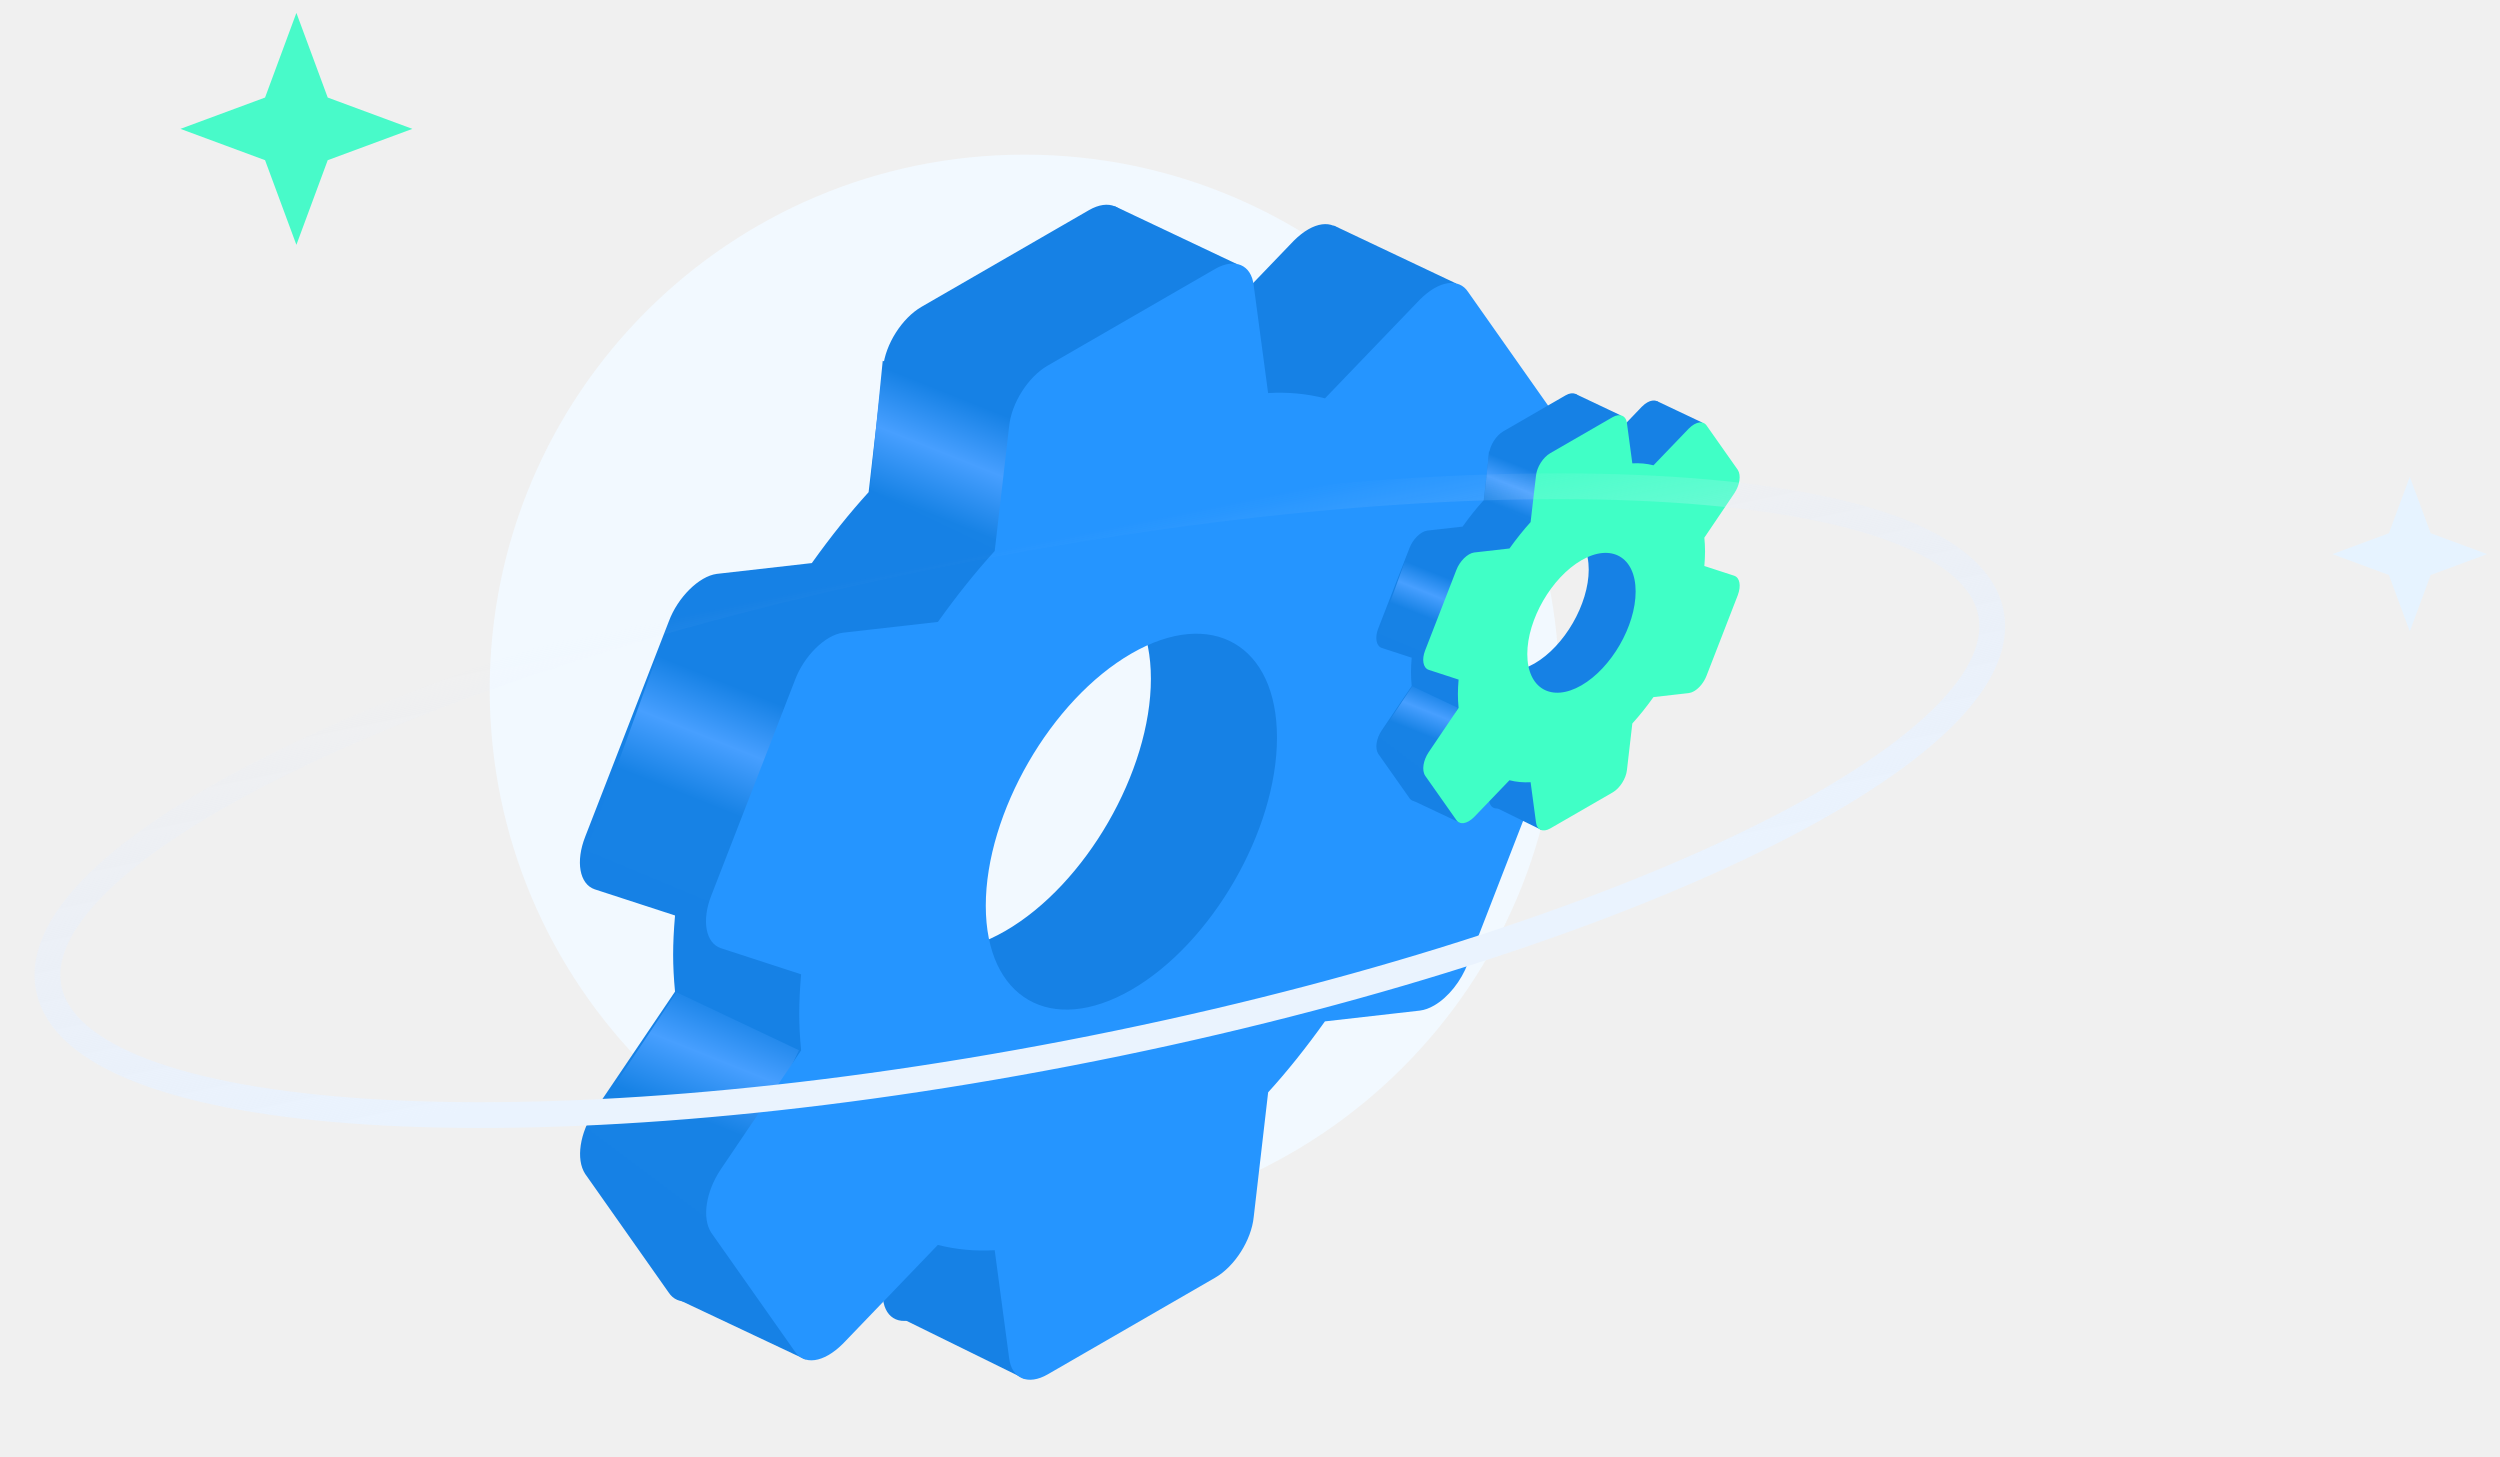
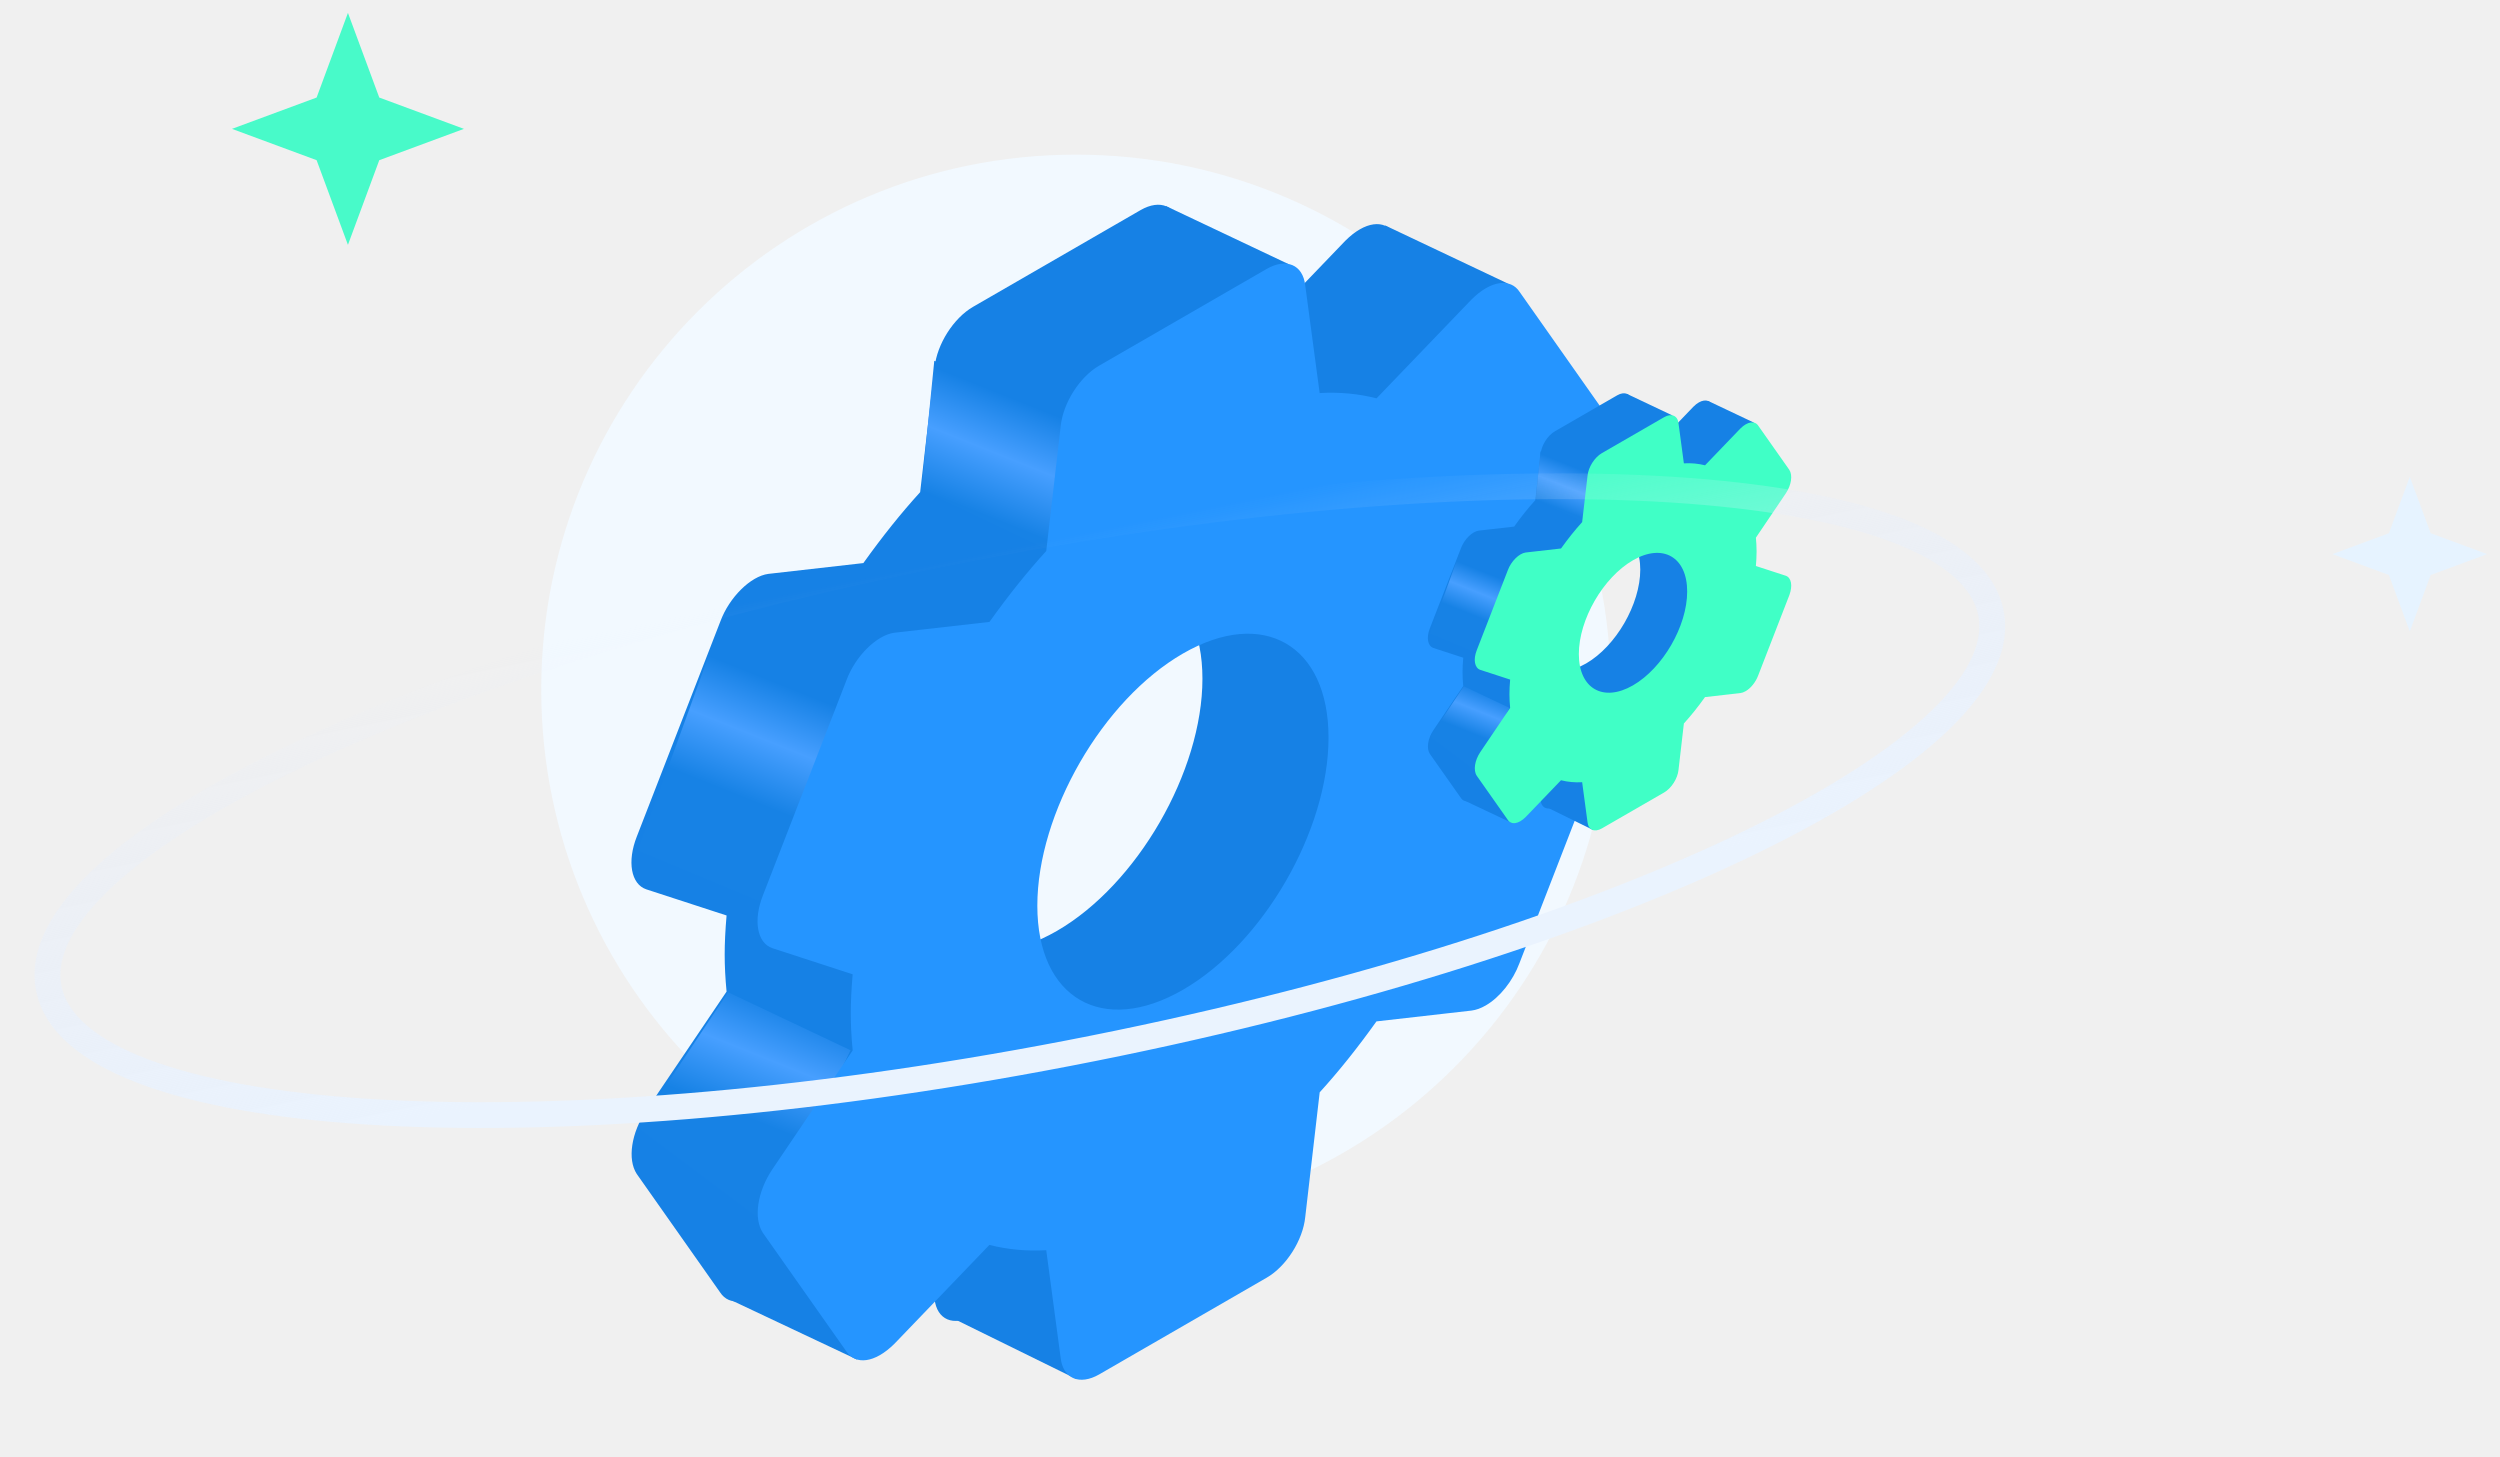
<svg xmlns="http://www.w3.org/2000/svg" width="194" height="113" viewBox="0 0 194 113" fill="none">
-   <g clip-path="url(#clip0_580_9819)">
-     <circle cx="79.5" cy="53.5" r="41.5" fill="#F2F9FF" />
-     <path d="M109.873 49.378L103.642 47.349C103.721 46.436 103.788 45.383 103.788 44.31C103.788 43.236 103.723 42.26 103.642 41.439L109.879 32.209C111.037 30.483 111.353 28.425 110.616 27.289L104.136 18.084C103.444 17.023 101.927 17.148 100.388 18.692L93.035 26.346C91.625 25.985 90.148 25.847 88.62 25.936L87.501 17.577C87.318 15.974 86.03 15.426 84.507 16.305L71.514 23.807C69.991 24.686 68.706 26.719 68.525 28.507L67.404 38.192C65.924 39.817 64.469 41.635 62.997 43.695L55.625 44.533C54.243 44.714 52.591 46.359 51.904 48.211L45.416 64.918C44.651 66.854 44.967 68.612 46.151 69.012L52.382 71.041C52.283 72.197 52.235 73.18 52.235 74.077C52.235 74.974 52.283 75.902 52.382 76.948L46.145 86.178C44.987 87.907 44.673 89.963 45.411 91.097L51.89 100.301C52.583 101.359 54.085 101.249 55.639 99.693L62.992 92.039C64.398 92.398 65.876 92.537 67.404 92.45L68.522 100.807C68.706 102.416 69.991 102.966 71.516 102.085L84.51 94.583C86.032 93.704 87.321 91.669 87.501 89.882L88.623 80.199C90.103 78.572 91.555 76.758 93.029 74.694L100.402 73.855C100.758 73.81 101.128 73.678 101.509 73.457C102.605 72.825 103.613 71.551 104.122 70.181L110.63 53.41C111.353 51.466 111.037 49.773 109.873 49.378ZM78.01 72.243C71.779 75.84 66.712 72.914 66.712 65.719C66.712 58.524 71.779 49.747 78.01 46.149C84.242 42.552 89.309 45.477 89.309 52.672C89.309 59.868 84.242 68.645 78.01 72.243Z" fill="#1681E5" />
-     <path d="M103.5 17.5L113 22L110.5 27L105 35L96 32.5L97 24L103.5 17.5Z" fill="#1681E5" />
-     <path d="M86.5 16L96 20.5L93.5 25.5L88 33.5L79 31L80 22.5L86.5 16Z" fill="#1681E5" />
-     <path d="M62.5 105.5L52.89 100.965L53.875 94.445L56.39 88.465L63.096 90.965L67.692 93.849L62.5 105.5Z" fill="#1681E5" />
-     <path d="M79.5 107L69.876 102.267L69.876 95.445L72.39 89.465L79.096 91.965L83.692 94.849L79.5 107Z" fill="#1681E5" />
-     <path d="M67.5 38L68.5 28L78.5 32L78 43L67.5 38Z" fill="url(#paint0_linear_580_9819)" />
-     <path d="M45.5 66L51.5 49.5L61 54L57.5 71L45.5 66Z" fill="url(#paint1_linear_580_9819)" />
-     <path d="M45.5 87.5L52.5 77L62 81.5L55.5 95L45.5 87.5Z" fill="url(#paint2_linear_580_9819)" />
-     <path d="M119.658 53.944L113.427 51.915C113.506 51.002 113.574 49.949 113.574 48.876C113.574 47.802 113.509 46.826 113.427 46.005L119.664 36.775C120.822 35.049 121.138 32.991 120.401 31.855L113.921 22.65C113.229 21.588 111.712 21.714 110.173 23.258L102.82 30.912C101.411 30.551 99.933 30.413 98.405 30.502L97.287 22.143C97.103 20.54 95.815 19.992 94.292 20.871L81.299 28.372C79.776 29.252 78.491 31.285 78.31 33.073L77.189 42.758C75.709 44.383 74.254 46.201 72.782 48.261L65.41 49.099C64.028 49.28 62.376 50.925 61.69 52.776L55.201 69.484C54.436 71.42 54.752 73.178 55.936 73.578L62.167 75.607C62.068 76.763 62.02 77.746 62.02 78.643C62.02 79.54 62.068 80.468 62.167 81.513L55.93 90.744C54.772 92.473 54.459 94.529 55.196 95.663L61.676 104.867C62.368 105.925 63.87 105.814 65.424 104.259L72.777 96.605C74.183 96.964 75.661 97.103 77.189 97.016L78.307 105.373C78.491 106.982 79.776 107.532 81.302 106.651L94.295 99.149C95.818 98.27 97.106 96.235 97.287 94.448L98.408 84.765C99.888 83.138 101.34 81.324 102.814 79.26L110.187 78.421C110.543 78.376 110.913 78.244 111.294 78.023C112.39 77.391 113.398 76.117 113.907 74.747L120.415 57.975C121.138 56.032 120.822 54.339 119.658 53.944ZM87.796 76.808C81.564 80.406 76.497 77.48 76.497 70.285C76.497 63.09 81.564 54.313 87.796 50.715C94.027 47.117 99.094 50.043 99.094 57.238C99.094 64.434 94.027 73.211 87.796 76.808Z" fill="#2595FF" />
-     <path d="M130.935 42.978L128.617 42.223C128.646 41.883 128.672 41.492 128.672 41.092C128.672 40.693 128.647 40.33 128.617 40.025L130.937 36.591C131.368 35.949 131.486 35.183 131.212 34.76L128.801 31.336C128.543 30.941 127.979 30.988 127.406 31.562L124.671 34.41C124.147 34.276 123.597 34.224 123.029 34.257L122.613 31.147C122.544 30.551 122.065 30.347 121.499 30.674L116.665 33.465C116.098 33.792 115.62 34.548 115.553 35.214L115.136 38.817C114.585 39.421 114.044 40.097 113.497 40.864L110.754 41.175C110.24 41.243 109.625 41.855 109.37 42.544L106.956 48.759C106.671 49.479 106.789 50.133 107.229 50.282L109.547 51.037C109.511 51.467 109.493 51.833 109.493 52.166C109.493 52.5 109.511 52.845 109.547 53.234L107.227 56.668C106.796 57.311 106.68 58.076 106.954 58.498L109.365 61.922C109.622 62.316 110.181 62.275 110.759 61.696L113.494 58.849C114.018 58.982 114.567 59.034 115.136 59.002L115.552 62.11C115.62 62.709 116.098 62.914 116.666 62.586L121.5 59.795C122.066 59.468 122.545 58.711 122.613 58.046L123.03 54.444C123.58 53.839 124.12 53.164 124.669 52.396L127.412 52.084C127.544 52.067 127.682 52.018 127.824 51.936C128.231 51.701 128.606 51.227 128.796 50.717L131.217 44.478C131.486 43.755 131.368 43.125 130.935 42.978ZM119.082 51.484C116.764 52.822 114.878 51.734 114.878 49.057C114.878 46.38 116.764 43.115 119.082 41.777C121.4 40.438 123.285 41.527 123.285 44.204C123.285 46.88 121.4 50.146 119.082 51.484Z" fill="#1681E5" />
-     <path d="M128.564 31.119L132.098 32.793L131.168 34.653L129.122 37.629L125.774 36.699L126.146 33.537L128.564 31.119Z" fill="#1681E5" />
-     <path d="M122.24 30.561L125.774 32.235L124.844 34.095L122.798 37.071L119.449 36.141L119.821 32.979L122.24 30.561Z" fill="#1681E5" />
-     <path d="M113.311 63.856L109.736 62.169L110.103 59.744L111.038 57.519L113.533 58.449L115.243 59.522L113.311 63.856Z" fill="#1681E5" />
-     <path d="M119.636 64.414L116.056 62.654L116.056 60.116L116.991 57.891L119.486 58.821L121.196 59.894L119.636 64.414Z" fill="#1681E5" />
-     <path d="M115.171 38.745L115.543 35.025L119.264 36.513L119.078 40.605L115.171 38.745Z" fill="url(#paint3_linear_580_9819)" />
-     <path d="M106.987 49.162L109.219 43.023L112.753 44.697L111.451 51.022L106.987 49.162Z" fill="url(#paint4_linear_580_9819)" />
-     <path d="M106.987 57.16L109.591 53.254L113.125 54.928L110.707 59.95L106.987 57.16Z" fill="url(#paint5_linear_580_9819)" />
-     <path d="M134.575 44.677L132.257 43.922C132.286 43.582 132.311 43.19 132.311 42.791C132.311 42.392 132.287 42.029 132.257 41.723L134.577 38.289C135.008 37.648 135.125 36.882 134.851 36.459L132.441 33.035C132.183 32.64 131.619 32.687 131.046 33.261L128.311 36.108C127.786 35.974 127.237 35.923 126.668 35.956L126.252 32.846C126.184 32.25 125.705 32.046 125.138 32.373L120.304 35.164C119.738 35.491 119.26 36.247 119.193 36.912L118.775 40.515C118.225 41.12 117.684 41.796 117.136 42.562L114.394 42.874C113.88 42.942 113.265 43.554 113.01 44.242L110.596 50.458C110.311 51.178 110.429 51.832 110.869 51.981L113.187 52.736C113.15 53.166 113.133 53.532 113.133 53.865C113.133 54.199 113.15 54.544 113.187 54.933L110.867 58.367C110.436 59.01 110.319 59.775 110.594 60.197L113.004 63.621C113.262 64.015 113.821 63.974 114.399 63.395L117.134 60.547C117.657 60.681 118.207 60.733 118.775 60.7L119.192 63.809C119.26 64.408 119.738 64.612 120.305 64.285L125.139 61.494C125.706 61.167 126.185 60.41 126.252 59.745L126.669 56.143C127.22 55.537 127.76 54.863 128.309 54.095L131.051 53.783C131.184 53.766 131.321 53.717 131.463 53.635C131.871 53.399 132.246 52.925 132.435 52.416L134.856 46.176C135.125 45.453 135.008 44.824 134.575 44.677ZM122.721 53.183C120.403 54.521 118.518 53.433 118.518 50.756C118.518 48.079 120.403 44.814 122.721 43.475C125.039 42.137 126.925 43.226 126.925 45.902C126.925 48.579 125.039 51.844 122.721 53.183Z" fill="#40FFC6" />
-     <path d="M23 1L25.431 7.569L32 10L25.431 12.431L23 19L20.569 12.431L14 10L20.569 7.569L23 1Z" fill="#48FAC9" />
+   <g clip-path="url(#clip0_601_12959)">
+     <path d="M125 53.5C125 76.42 106.42 95 83.5 95C60.58 95 42 76.42 42 53.5C42 30.58 60.58 12 83.5 12C106.42 12 125 30.58 125 53.5Z" fill="#F2F9FF" />
+     <path d="M113.873 49.378L107.642 47.349C107.721 46.436 107.788 45.383 107.788 44.31C107.788 43.236 107.723 42.26 107.642 41.439L113.879 32.209C115.037 30.483 115.353 28.425 114.616 27.289L108.136 18.084C107.444 17.023 105.927 17.148 104.388 18.692L97.035 26.346C95.625 25.985 94.148 25.847 92.62 25.936L91.501 17.577C91.318 15.974 90.03 15.426 88.507 16.305L75.514 23.807C73.991 24.686 72.706 26.719 72.525 28.507L71.404 38.192C69.924 39.817 68.469 41.635 66.997 43.695L59.625 44.533C58.243 44.714 56.591 46.359 55.904 48.211L49.416 64.918C48.651 66.854 48.967 68.612 50.151 69.012L56.382 71.041C56.283 72.197 56.235 73.18 56.235 74.077C56.235 74.974 56.283 75.902 56.382 76.948L50.145 86.178C48.987 87.907 48.673 89.963 49.411 91.097L55.89 100.301C56.583 101.359 58.085 101.249 59.639 99.693L66.992 92.039C68.398 92.398 69.876 92.537 71.404 92.45L72.522 100.807C72.706 102.416 73.991 102.966 75.516 102.085L88.51 94.583C90.032 93.704 91.321 91.669 91.501 89.882L92.623 80.199C94.103 78.572 95.555 76.758 97.029 74.694L104.402 73.855C104.758 73.81 105.128 73.678 105.509 73.457C106.605 72.825 107.613 71.551 108.122 70.181L114.63 53.41C115.353 51.466 115.037 49.773 113.873 49.378ZM82.01 72.243C75.779 75.84 70.712 72.914 70.712 65.719C70.712 58.524 75.779 49.747 82.01 46.149C88.242 42.552 93.309 45.477 93.309 52.672C93.309 59.868 88.242 68.645 82.01 72.243Z" fill="#1681E5" />
+     <path d="M107.5 17.5L117 22L114.5 27L109 35L100 32.5L101 24L107.5 17.5Z" fill="#1681E5" />
+     <path d="M90.5 16L100 20.5L97.5 25.5L92 33.5L83 31L84 22.5L90.5 16Z" fill="#1681E5" />
+     <path d="M66.5 105.5L56.89 100.965L57.875 94.445L60.39 88.465L67.096 90.965L71.692 93.849L66.5 105.5Z" fill="#1681E5" />
+     <path d="M83.5 107L73.876 102.267L73.876 95.445L76.39 89.465L83.096 91.965L87.692 94.849L83.5 107Z" fill="#1681E5" />
+     <path d="M71.5 38L72.5 28L82.5 32L82 43L71.5 38Z" fill="url(#paint0_linear_601_12959)" />
+     <path d="M49.5 66L55.5 49.5L65 54L61.5 71L49.5 66Z" fill="url(#paint1_linear_601_12959)" />
+     <path d="M49.5 87.5L56.5 77L66 81.5L59.5 95L49.5 87.5Z" fill="url(#paint2_linear_601_12959)" />
+     <path d="M123.658 53.944L117.427 51.915C117.506 51.002 117.574 49.949 117.574 48.876C117.574 47.802 117.509 46.826 117.427 46.005L123.664 36.775C124.822 35.049 125.138 32.991 124.401 31.855L117.921 22.65C117.229 21.588 115.712 21.714 114.173 23.258L106.82 30.912C105.411 30.551 103.933 30.413 102.405 30.502L101.286 22.143C101.103 20.54 99.815 19.992 98.292 20.871L85.299 28.372C83.776 29.252 82.491 31.285 82.31 33.073L81.189 42.758C79.709 44.383 78.254 46.201 76.782 48.261L69.41 49.099C68.028 49.28 66.376 50.925 65.69 52.776L59.201 69.484C58.436 71.42 58.752 73.178 59.936 73.578L66.167 75.607C66.068 76.763 66.02 77.746 66.02 78.643C66.02 79.54 66.068 80.468 66.167 81.513L59.93 90.744C58.772 92.473 58.459 94.529 59.196 95.663L65.676 104.867C66.368 105.925 67.87 105.814 69.424 104.259L76.777 96.605C78.183 96.964 79.661 97.103 81.189 97.016L82.307 105.373C82.491 106.982 83.776 107.532 85.302 106.651L98.295 99.149C99.818 98.27 101.106 96.235 101.286 94.448L102.408 84.765C103.888 83.138 105.34 81.324 106.814 79.26L114.187 78.421C114.543 78.376 114.913 78.244 115.294 78.023C116.39 77.391 117.398 76.117 117.907 74.747L124.415 57.975C125.138 56.032 124.822 54.339 123.658 53.944ZM91.796 76.808C85.564 80.406 80.497 77.48 80.497 70.285C80.497 63.09 85.564 54.313 91.796 50.715C98.027 47.117 103.094 50.043 103.094 57.238C103.094 64.434 98.027 73.211 91.796 76.808Z" fill="#2595FF" />
+     <path d="M134.935 42.978L132.617 42.223C132.646 41.883 132.672 41.492 132.672 41.092C132.672 40.693 132.647 40.33 132.617 40.025L134.937 36.591C135.368 35.949 135.486 35.183 135.212 34.76L132.801 31.336C132.543 30.941 131.979 30.988 131.406 31.562L128.671 34.41C128.147 34.276 127.597 34.224 127.029 34.257L126.613 31.147C126.544 30.551 126.065 30.347 125.499 30.674L120.665 33.465C120.098 33.792 119.62 34.548 119.553 35.214L119.136 38.817C118.585 39.421 118.044 40.097 117.497 40.864L114.754 41.175C114.24 41.243 113.625 41.855 113.37 42.544L110.956 48.759C110.671 49.479 110.789 50.133 111.229 50.282L113.547 51.037C113.511 51.467 113.493 51.833 113.493 52.166C113.493 52.5 113.511 52.845 113.547 53.234L111.227 56.668C110.796 57.311 110.68 58.076 110.954 58.498L113.365 61.922C113.622 62.316 114.181 62.275 114.759 61.696L117.494 58.849C118.018 58.982 118.567 59.034 119.136 59.002L119.552 62.11C119.62 62.709 120.098 62.914 120.666 62.586L125.5 59.795C126.066 59.468 126.545 58.711 126.613 58.046L127.03 54.444C127.58 53.839 128.12 53.164 128.669 52.396L131.412 52.084C131.544 52.067 131.682 52.018 131.824 51.936C132.231 51.701 132.606 51.227 132.796 50.717L135.217 44.478C135.486 43.755 135.368 43.125 134.935 42.978ZM123.082 51.484C120.764 52.822 118.878 51.734 118.878 49.057C118.878 46.38 120.764 43.115 123.082 41.777C125.4 40.438 127.285 41.527 127.285 44.204C127.285 46.88 125.4 50.146 123.082 51.484Z" fill="#1681E5" />
+     <path d="M132.564 31.119L136.098 32.793L135.168 34.653L133.122 37.629L129.774 36.699L130.146 33.537L132.564 31.119Z" fill="#1681E5" />
+     <path d="M126.24 30.561L129.774 32.235L128.844 34.095L126.798 37.071L123.449 36.141L123.821 32.979L126.24 30.561Z" fill="#1681E5" />
+     <path d="M117.311 63.856L113.736 62.169L114.103 59.744L115.038 57.519L117.533 58.449L119.243 59.522L117.311 63.856Z" fill="#1681E5" />
+     <path d="M123.636 64.414L120.056 62.654L120.056 60.116L120.991 57.891L123.486 58.821L125.196 59.894L123.636 64.414Z" fill="#1681E5" />
+     <path d="M119.171 38.745L119.543 35.025L123.264 36.513L123.078 40.605L119.171 38.745Z" fill="url(#paint3_linear_601_12959)" />
+     <path d="M110.987 49.162L113.219 43.023L116.753 44.697L115.451 51.022L110.987 49.162Z" fill="url(#paint4_linear_601_12959)" />
+     <path d="M110.987 57.16L113.591 53.254L117.125 54.928L114.707 59.95L110.987 57.16Z" fill="url(#paint5_linear_601_12959)" />
+     <path d="M138.575 44.677L136.257 43.922C136.286 43.582 136.311 43.19 136.311 42.791C136.311 42.392 136.287 42.029 136.257 41.723L138.577 38.289C139.008 37.648 139.125 36.882 138.851 36.459L136.441 33.035C136.183 32.64 135.619 32.687 135.046 33.261L132.311 36.108C131.786 35.974 131.237 35.923 130.668 35.956L130.252 32.846C130.184 32.25 129.705 32.046 129.138 32.373L124.304 35.164C123.738 35.491 123.26 36.247 123.193 36.912L122.775 40.515C122.225 41.12 121.684 41.796 121.136 42.562L118.394 42.874C117.88 42.942 117.265 43.554 117.01 44.242L114.596 50.458C114.311 51.178 114.429 51.832 114.869 51.981L117.187 52.736C117.15 53.166 117.133 53.532 117.133 53.865C117.133 54.199 117.15 54.544 117.187 54.933L114.867 58.367C114.436 59.01 114.319 59.775 114.594 60.197L117.004 63.621C117.262 64.015 117.821 63.974 118.399 63.395L121.134 60.547C121.657 60.681 122.207 60.733 122.775 60.7L123.192 63.809C123.26 64.408 123.738 64.612 124.305 64.285L129.139 61.494C129.706 61.167 130.185 60.41 130.252 59.745L130.669 56.143C131.22 55.537 131.76 54.863 132.309 54.095L135.051 53.783C135.184 53.766 135.321 53.717 135.463 53.635C135.871 53.399 136.246 52.925 136.435 52.416L138.856 46.176C139.125 45.453 139.008 44.824 138.575 44.677ZM126.721 53.183C124.403 54.521 122.518 53.433 122.518 50.756C122.518 48.079 124.403 44.814 126.721 43.475C129.039 42.137 130.925 43.226 130.925 45.902C130.925 48.579 129.039 51.844 126.721 53.183Z" fill="#40FFC6" />
+     <path d="M27 1L29.431 7.569L36 10L29.431 12.431L27 19L24.569 12.431L18 10L24.569 7.569L27 1Z" fill="#48FAC9" />
    <path d="M187 37L188.621 41.38L193 43L188.621 44.62L187 49L185.379 44.62L181 43L185.379 41.38L187 37Z" fill="#E6F3FF" />
-     <ellipse cx="79.14" cy="62.132" rx="76.75" ry="19.955" transform="rotate(-10.9188 79.1404 62.1319)" stroke="url(#paint6_linear_580_9819)" stroke-width="2" stroke-linecap="round" />
+     <path fill-rule="evenodd" clip-rule="evenodd" d="M8.906 68.638C5.6 71.667 4.344 74.317 4.762 76.48C5.179 78.643 7.331 80.636 11.526 82.218C15.66 83.777 21.474 84.814 28.589 85.269C42.804 86.177 61.979 84.747 82.731 80.744C103.482 76.741 121.814 70.935 134.671 64.805C141.106 61.736 146.117 58.611 149.374 55.626C152.68 52.597 153.936 49.946 153.519 47.783C153.102 45.621 150.95 43.627 146.754 42.045C142.621 40.487 136.807 39.45 129.692 38.995C115.477 38.087 96.302 39.517 75.55 43.52C54.798 47.523 36.467 53.329 23.61 59.459C17.174 62.528 12.163 65.653 8.906 68.638ZM22.749 57.654C35.799 51.431 54.302 45.582 75.171 41.556C96.04 37.53 115.391 36.077 129.819 36.999C137.026 37.459 143.062 38.516 147.46 40.174C151.796 41.809 154.856 44.157 155.483 47.405C156.109 50.653 154.142 53.97 150.725 57.101C147.26 60.276 142.049 63.502 135.531 66.61C122.481 72.832 103.978 78.682 83.11 82.708C62.241 86.734 42.89 88.186 28.461 87.265C21.255 86.804 15.218 85.748 10.82 84.09C6.485 82.455 3.424 80.107 2.798 76.859C2.171 73.611 4.139 70.294 7.555 67.163C11.02 63.988 16.231 60.762 22.749 57.654Z" fill="url(#paint6_linear_601_12959)" />
  </g>
  <defs>
-     <linearGradient id="paint0_linear_580_9819" x1="78" y1="30" x2="73" y2="42.5" gradientUnits="userSpaceOnUse">
+     <linearGradient id="paint0_linear_601_12959" x1="82" y1="30" x2="77" y2="42.5" gradientUnits="userSpaceOnUse">
      <stop offset="0.156" stop-color="#1681E5" />
      <stop offset="0.487" stop-color="#479FFF" />
      <stop offset="0.843" stop-color="#1782E5" />
    </linearGradient>
-     <linearGradient id="paint1_linear_580_9819" x1="59.5" y1="52" x2="54.5" y2="64.5" gradientUnits="userSpaceOnUse">
+     <linearGradient id="paint1_linear_601_12959" x1="63.5" y1="52" x2="58.5" y2="64.5" gradientUnits="userSpaceOnUse">
      <stop offset="0.156" stop-color="#1681E5" />
      <stop offset="0.487" stop-color="#479FFF" />
      <stop offset="0.843" stop-color="#1782E5" />
    </linearGradient>
-     <linearGradient id="paint2_linear_580_9819" x1="59" y1="76.5" x2="54" y2="89" gradientUnits="userSpaceOnUse">
+     <linearGradient id="paint2_linear_601_12959" x1="63" y1="76.5" x2="58" y2="89" gradientUnits="userSpaceOnUse">
      <stop offset="0.156" stop-color="#1681E5" />
      <stop offset="0.487" stop-color="#479FFF" />
      <stop offset="0.843" stop-color="#1782E5" />
    </linearGradient>
-     <linearGradient id="paint3_linear_580_9819" x1="119.078" y1="35.769" x2="117.217" y2="40.419" gradientUnits="userSpaceOnUse">
+     <linearGradient id="paint3_linear_601_12959" x1="123.078" y1="35.769" x2="121.217" y2="40.419" gradientUnits="userSpaceOnUse">
      <stop offset="0.156" stop-color="#1681E5" />
      <stop offset="0.487" stop-color="#479FFF" />
      <stop offset="0.843" stop-color="#1782E5" />
    </linearGradient>
-     <linearGradient id="paint4_linear_580_9819" x1="112.195" y1="43.953" x2="110.335" y2="48.604" gradientUnits="userSpaceOnUse">
+     <linearGradient id="paint4_linear_601_12959" x1="116.195" y1="43.953" x2="114.335" y2="48.604" gradientUnits="userSpaceOnUse">
      <stop offset="0.156" stop-color="#1681E5" />
      <stop offset="0.487" stop-color="#479FFF" />
      <stop offset="0.843" stop-color="#1782E5" />
    </linearGradient>
-     <linearGradient id="paint5_linear_580_9819" x1="112.009" y1="53.068" x2="110.149" y2="57.718" gradientUnits="userSpaceOnUse">
+     <linearGradient id="paint5_linear_601_12959" x1="116.009" y1="53.068" x2="114.149" y2="57.718" gradientUnits="userSpaceOnUse">
      <stop offset="0.156" stop-color="#1681E5" />
      <stop offset="0.487" stop-color="#479FFF" />
      <stop offset="0.843" stop-color="#1782E5" />
    </linearGradient>
-     <linearGradient id="paint6_linear_580_9819" x1="44.972" y1="77.492" x2="44.56" y2="43.175" gradientUnits="userSpaceOnUse">
+     <linearGradient id="paint6_linear_601_12959" x1="48.5" y1="83.686" x2="41.595" y2="50.068" gradientUnits="userSpaceOnUse">
      <stop stop-color="#EAF3FE" />
      <stop offset="1" stop-color="#E3EDFF" stop-opacity="0" />
    </linearGradient>
-     <clipPath id="clip0_580_9819">
+     <clipPath id="clip0_601_12959">
      <rect width="194" height="113" fill="white" />
    </clipPath>
  </defs>
</svg>
